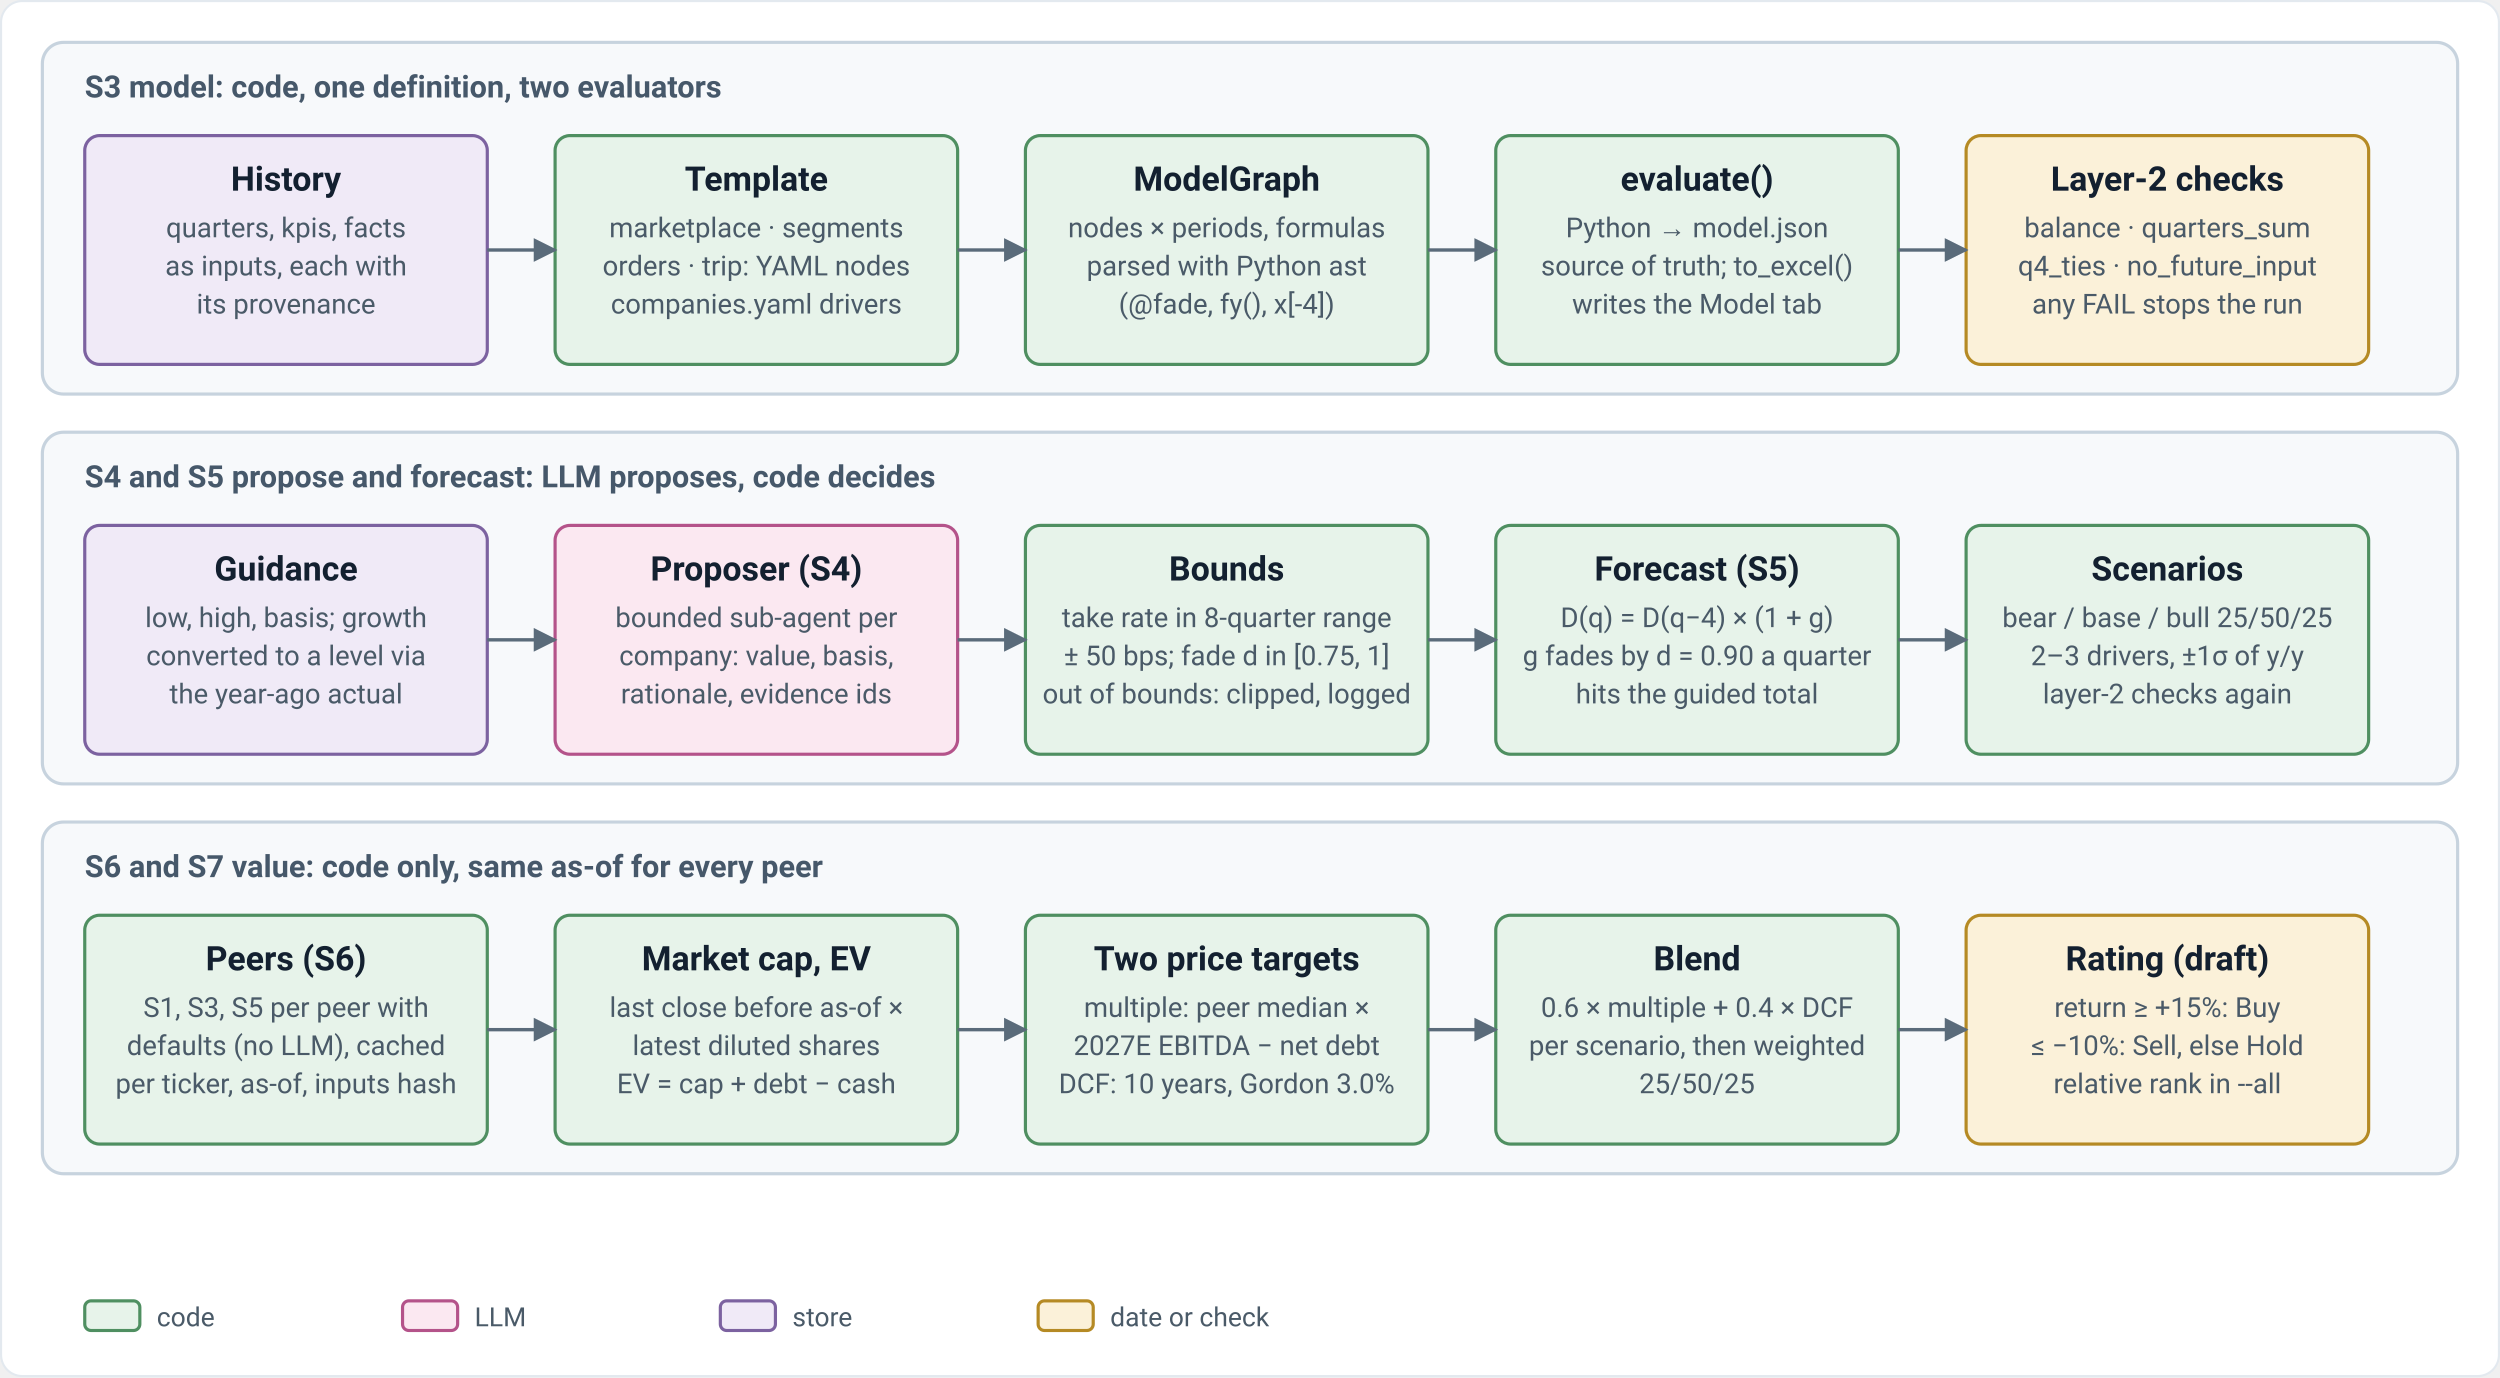
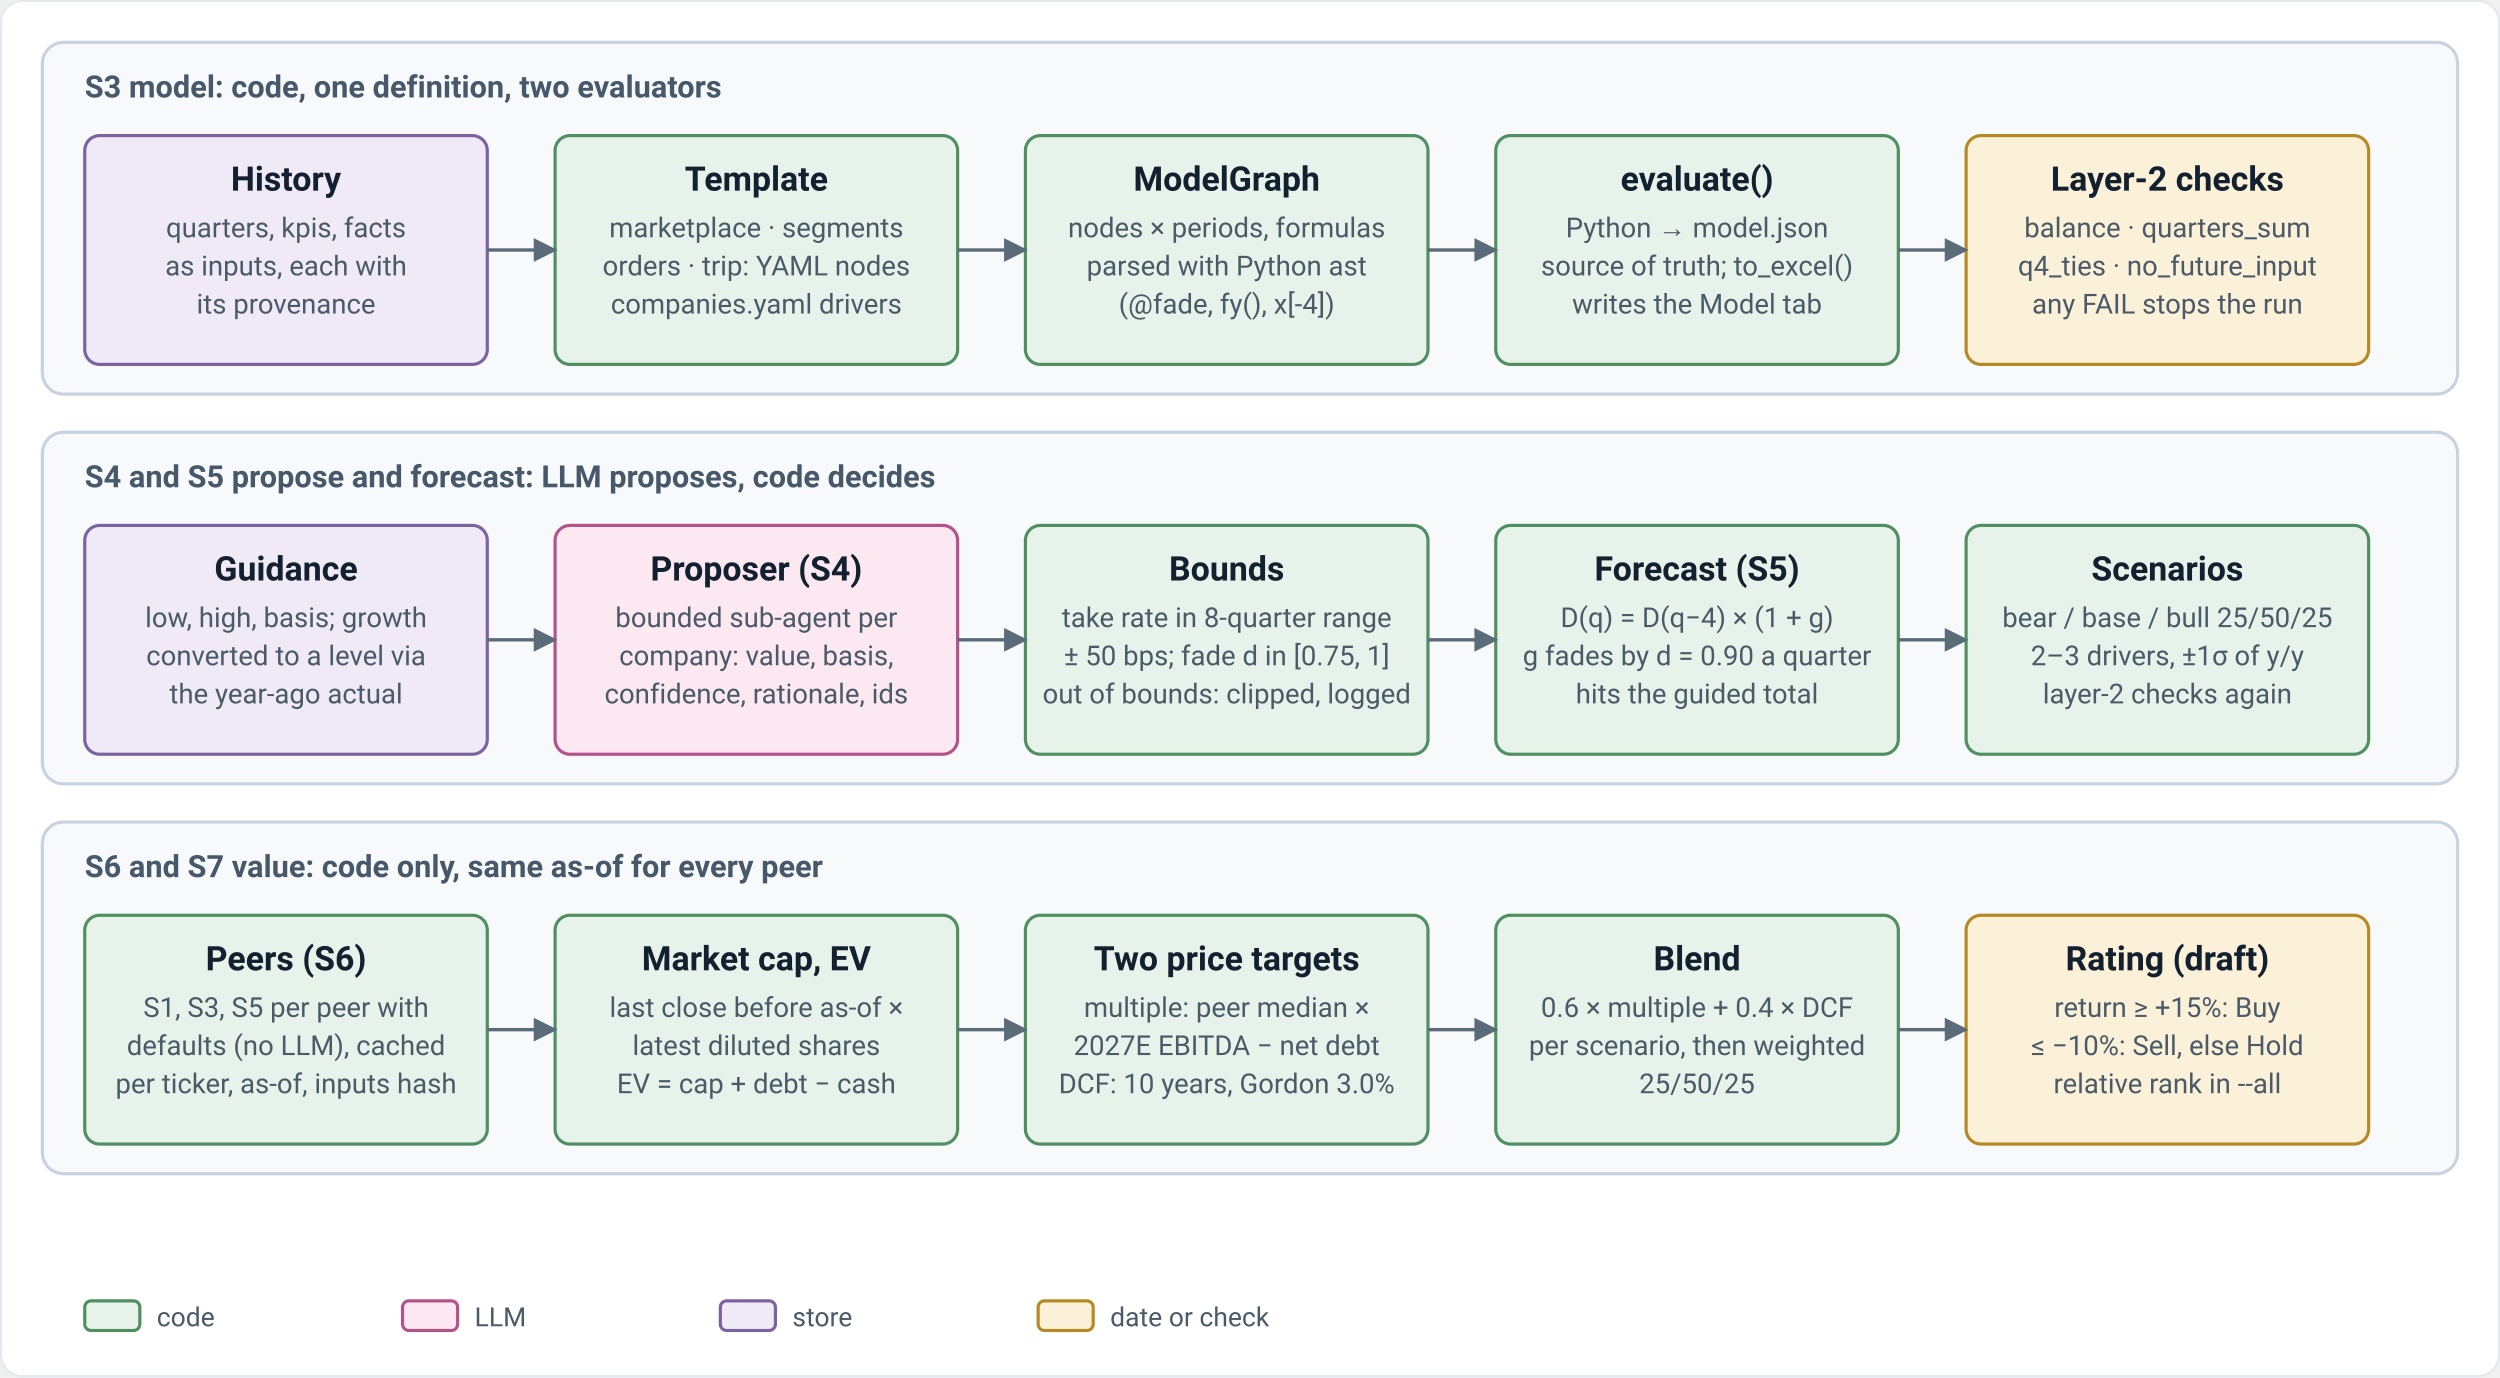
<svg xmlns="http://www.w3.org/2000/svg" width="1180" height="650" viewBox="0 0 1180 650" role="img" aria-labelledby="svgtitle svgdesc" font-family="system-ui, -apple-system, 'Segoe UI', Roboto, 'Helvetica Neue', Arial, sans-serif">
  <style>
    @media (prefers-color-scheme: dark) {
      .bg    { fill: #0f1419; stroke: #2b3540; }
      .panel { fill: #151c24; stroke: #3a4753; }
      .ext   { fill: #16283c; stroke: #6f9dc8; }
      .work  { fill: #16301f; stroke: #63ab77; }
      .llm   { fill: #3a1a2c; stroke: #d487b0; }
      .sink  { fill: #241b33; stroke: #a186c4; }
      .gate  { fill: #3a2f14; stroke: #d4a84a; }
      .name  { fill: #e6edf3; }
      .sub   { fill: #9fb0c0; }
      .ptitle{ fill: #93a4b4; }
      .edge  { stroke: #8496a6; }
      .elabel{ fill: #93a4b4; }
      #arrow &gt; path { fill: #8496a6; }
    }
  </style>
  <defs>
    <marker id="arrow" viewBox="0 0 10 10" refX="9" refY="5" markerWidth="7" markerHeight="7" orient="auto-start-reverse">
      <path d="M 0 0 L 10 5 L 0 10 z" fill="#5a6b7a" />
    </marker>
  </defs>
  <rect class="bg" x="0.5" y="0.5" width="1179" height="649" rx="10" fill="#ffffff" stroke="#e3e9ef" />
  <rect class="panel" x="20" y="20" width="1140" height="166" rx="10" fill="#f7f9fb" stroke="#c7d3de" stroke-width="1.5" />
  <text class="ptitle" x="40" y="46" font-size="14.5" font-weight="600" fill="#46586a">S3 model: code, one definition, two evaluators</text>
  <rect class="sink" x="40" y="64" width="190" height="108" rx="7" fill="#f0eaf7" stroke="#7c62a0" stroke-width="1.5" />
  <text class="name" x="135.0" y="90" text-anchor="middle" font-size="16" font-weight="600" fill="#132030">History</text>
  <text class="sub" x="135.0" y="112" text-anchor="middle" font-size="13" fill="#4a5a68">quarters, kpis, facts</text>
  <text class="sub" x="135.0" y="130" text-anchor="middle" font-size="13" fill="#4a5a68">as inputs, each with</text>
  <text class="sub" x="135.0" y="148" text-anchor="middle" font-size="13" fill="#4a5a68">its provenance</text>
  <rect class="work" x="262" y="64" width="190" height="108" rx="7" fill="#e7f3ea" stroke="#4f8f61" stroke-width="1.5" />
  <text class="name" x="357.0" y="90" text-anchor="middle" font-size="16" font-weight="600" fill="#132030">Template</text>
  <text class="sub" x="357.0" y="112" text-anchor="middle" font-size="13" fill="#4a5a68">marketplace · segments</text>
  <text class="sub" x="357.0" y="130" text-anchor="middle" font-size="13" fill="#4a5a68">orders · trip: YAML nodes</text>
  <text class="sub" x="357.0" y="148" text-anchor="middle" font-size="13" fill="#4a5a68">companies.yaml drivers</text>
  <rect class="work" x="484" y="64" width="190" height="108" rx="7" fill="#e7f3ea" stroke="#4f8f61" stroke-width="1.5" />
  <text class="name" x="579.0" y="90" text-anchor="middle" font-size="16" font-weight="600" fill="#132030">ModelGraph</text>
  <text class="sub" x="579.0" y="112" text-anchor="middle" font-size="13" fill="#4a5a68">nodes × periods, formulas</text>
  <text class="sub" x="579.0" y="130" text-anchor="middle" font-size="13" fill="#4a5a68">parsed with Python ast</text>
  <text class="sub" x="579.0" y="148" text-anchor="middle" font-size="13" fill="#4a5a68">(@fade, fy(), x[-4])</text>
  <rect class="work" x="706" y="64" width="190" height="108" rx="7" fill="#e7f3ea" stroke="#4f8f61" stroke-width="1.5" />
  <text class="name" x="801.0" y="90" text-anchor="middle" font-size="16" font-weight="600" fill="#132030">evaluate()</text>
  <text class="sub" x="801.0" y="112" text-anchor="middle" font-size="13" fill="#4a5a68">Python → model.json</text>
  <text class="sub" x="801.0" y="130" text-anchor="middle" font-size="13" fill="#4a5a68">source of truth; to_excel()</text>
  <text class="sub" x="801.0" y="148" text-anchor="middle" font-size="13" fill="#4a5a68">writes the Model tab</text>
  <rect class="gate" x="928" y="64" width="190" height="108" rx="7" fill="#fbf1d9" stroke="#b58a24" stroke-width="1.5" />
  <text class="name" x="1023.0" y="90" text-anchor="middle" font-size="16" font-weight="600" fill="#132030">Layer-2 checks</text>
  <text class="sub" x="1023.0" y="112" text-anchor="middle" font-size="13" fill="#4a5a68">balance · quarters_sum</text>
  <text class="sub" x="1023.0" y="130" text-anchor="middle" font-size="13" fill="#4a5a68">q4_ties · no_future_input</text>
  <text class="sub" x="1023.0" y="148" text-anchor="middle" font-size="13" fill="#4a5a68">any FAIL stops the run</text>
  <path class="edge" d="M 230 118.0 L 262 118.0" fill="none" stroke="#5a6b7a" stroke-width="1.6" marker-end="url(#arrow)" />
  <path class="edge" d="M 452 118.0 L 484 118.0" fill="none" stroke="#5a6b7a" stroke-width="1.6" marker-end="url(#arrow)" />
  <path class="edge" d="M 674 118.0 L 706 118.0" fill="none" stroke="#5a6b7a" stroke-width="1.6" marker-end="url(#arrow)" />
  <path class="edge" d="M 896 118.0 L 928 118.0" fill="none" stroke="#5a6b7a" stroke-width="1.6" marker-end="url(#arrow)" />
  <rect class="panel" x="20" y="204" width="1140" height="166" rx="10" fill="#f7f9fb" stroke="#c7d3de" stroke-width="1.5" />
  <text class="ptitle" x="40" y="230" font-size="14.5" font-weight="600" fill="#46586a">S4 and S5 propose and forecast: LLM proposes, code decides</text>
  <rect class="sink" x="40" y="248" width="190" height="108" rx="7" fill="#f0eaf7" stroke="#7c62a0" stroke-width="1.5" />
  <text class="name" x="135.0" y="274" text-anchor="middle" font-size="16" font-weight="600" fill="#132030">Guidance</text>
  <text class="sub" x="135.0" y="296" text-anchor="middle" font-size="13" fill="#4a5a68">low, high, basis; growth</text>
  <text class="sub" x="135.0" y="314" text-anchor="middle" font-size="13" fill="#4a5a68">converted to a level via</text>
  <text class="sub" x="135.0" y="332" text-anchor="middle" font-size="13" fill="#4a5a68">the year-ago actual</text>
  <rect class="llm" x="262" y="248" width="190" height="108" rx="7" fill="#fbe8f1" stroke="#b4538a" stroke-width="1.5" />
  <text class="name" x="357.0" y="274" text-anchor="middle" font-size="16" font-weight="600" fill="#132030">Proposer (S4)</text>
  <text class="sub" x="357.0" y="296" text-anchor="middle" font-size="13" fill="#4a5a68">bounded sub-agent per</text>
  <text class="sub" x="357.0" y="314" text-anchor="middle" font-size="13" fill="#4a5a68">company: value, basis,</text>
-   <text class="sub" x="357.0" y="332" text-anchor="middle" font-size="13" fill="#4a5a68">rationale, evidence ids</text>
+   <text class="sub" x="357.0" y="332" text-anchor="middle" font-size="13" fill="#4a5a68">confidence, rationale, ids</text>
  <rect class="work" x="484" y="248" width="190" height="108" rx="7" fill="#e7f3ea" stroke="#4f8f61" stroke-width="1.5" />
  <text class="name" x="579.0" y="274" text-anchor="middle" font-size="16" font-weight="600" fill="#132030">Bounds</text>
  <text class="sub" x="579.0" y="296" text-anchor="middle" font-size="13" fill="#4a5a68">take rate in 8-quarter range</text>
  <text class="sub" x="579.0" y="314" text-anchor="middle" font-size="13" fill="#4a5a68">± 50 bps; fade d in [0.75, 1]</text>
  <text class="sub" x="579.0" y="332" text-anchor="middle" font-size="13" fill="#4a5a68">out of bounds: clipped, logged</text>
  <rect class="work" x="706" y="248" width="190" height="108" rx="7" fill="#e7f3ea" stroke="#4f8f61" stroke-width="1.5" />
  <text class="name" x="801.0" y="274" text-anchor="middle" font-size="16" font-weight="600" fill="#132030">Forecast (S5)</text>
  <text class="sub" x="801.0" y="296" text-anchor="middle" font-size="13" fill="#4a5a68">D(q) = D(q−4) × (1 + g)</text>
  <text class="sub" x="801.0" y="314" text-anchor="middle" font-size="13" fill="#4a5a68">g fades by d = 0.90 a quarter</text>
  <text class="sub" x="801.0" y="332" text-anchor="middle" font-size="13" fill="#4a5a68">hits the guided total</text>
  <rect class="work" x="928" y="248" width="190" height="108" rx="7" fill="#e7f3ea" stroke="#4f8f61" stroke-width="1.5" />
  <text class="name" x="1023.0" y="274" text-anchor="middle" font-size="16" font-weight="600" fill="#132030">Scenarios</text>
  <text class="sub" x="1023.0" y="296" text-anchor="middle" font-size="13" fill="#4a5a68">bear / base / bull 25/50/25</text>
  <text class="sub" x="1023.0" y="314" text-anchor="middle" font-size="13" fill="#4a5a68">2–3 drivers, ±1σ of y/y</text>
  <text class="sub" x="1023.0" y="332" text-anchor="middle" font-size="13" fill="#4a5a68">layer-2 checks again</text>
  <path class="edge" d="M 230 302.0 L 262 302.0" fill="none" stroke="#5a6b7a" stroke-width="1.6" marker-end="url(#arrow)" />
  <path class="edge" d="M 452 302.0 L 484 302.0" fill="none" stroke="#5a6b7a" stroke-width="1.6" marker-end="url(#arrow)" />
  <path class="edge" d="M 674 302.0 L 706 302.0" fill="none" stroke="#5a6b7a" stroke-width="1.6" marker-end="url(#arrow)" />
  <path class="edge" d="M 896 302.0 L 928 302.0" fill="none" stroke="#5a6b7a" stroke-width="1.6" marker-end="url(#arrow)" />
  <rect class="panel" x="20" y="388" width="1140" height="166" rx="10" fill="#f7f9fb" stroke="#c7d3de" stroke-width="1.5" />
  <text class="ptitle" x="40" y="414" font-size="14.5" font-weight="600" fill="#46586a">S6 and S7 value: code only, same as-of for every peer</text>
  <rect class="work" x="40" y="432" width="190" height="108" rx="7" fill="#e7f3ea" stroke="#4f8f61" stroke-width="1.5" />
  <text class="name" x="135.0" y="458" text-anchor="middle" font-size="16" font-weight="600" fill="#132030">Peers (S6)</text>
  <text class="sub" x="135.0" y="480" text-anchor="middle" font-size="13" fill="#4a5a68">S1, S3, S5 per peer with</text>
  <text class="sub" x="135.0" y="498" text-anchor="middle" font-size="13" fill="#4a5a68">defaults (no LLM), cached</text>
  <text class="sub" x="135.0" y="516" text-anchor="middle" font-size="13" fill="#4a5a68">per ticker, as-of, inputs hash</text>
  <rect class="work" x="262" y="432" width="190" height="108" rx="7" fill="#e7f3ea" stroke="#4f8f61" stroke-width="1.5" />
  <text class="name" x="357.0" y="458" text-anchor="middle" font-size="16" font-weight="600" fill="#132030">Market cap, EV</text>
  <text class="sub" x="357.0" y="480" text-anchor="middle" font-size="13" fill="#4a5a68">last close before as-of ×</text>
  <text class="sub" x="357.0" y="498" text-anchor="middle" font-size="13" fill="#4a5a68">latest diluted shares</text>
  <text class="sub" x="357.0" y="516" text-anchor="middle" font-size="13" fill="#4a5a68">EV = cap + debt − cash</text>
  <rect class="work" x="484" y="432" width="190" height="108" rx="7" fill="#e7f3ea" stroke="#4f8f61" stroke-width="1.5" />
  <text class="name" x="579.0" y="458" text-anchor="middle" font-size="16" font-weight="600" fill="#132030">Two price targets</text>
  <text class="sub" x="579.0" y="480" text-anchor="middle" font-size="13" fill="#4a5a68">multiple: peer median ×</text>
  <text class="sub" x="579.0" y="498" text-anchor="middle" font-size="13" fill="#4a5a68">2027E EBITDA − net debt</text>
  <text class="sub" x="579.0" y="516" text-anchor="middle" font-size="13" fill="#4a5a68">DCF: 10 years, Gordon 3.0%</text>
  <rect class="work" x="706" y="432" width="190" height="108" rx="7" fill="#e7f3ea" stroke="#4f8f61" stroke-width="1.5" />
  <text class="name" x="801.0" y="458" text-anchor="middle" font-size="16" font-weight="600" fill="#132030">Blend</text>
  <text class="sub" x="801.0" y="480" text-anchor="middle" font-size="13" fill="#4a5a68">0.6 × multiple + 0.4 × DCF</text>
  <text class="sub" x="801.0" y="498" text-anchor="middle" font-size="13" fill="#4a5a68">per scenario, then weighted</text>
  <text class="sub" x="801.0" y="516" text-anchor="middle" font-size="13" fill="#4a5a68">25/50/25</text>
  <rect class="gate" x="928" y="432" width="190" height="108" rx="7" fill="#fbf1d9" stroke="#b58a24" stroke-width="1.5" />
  <text class="name" x="1023.0" y="458" text-anchor="middle" font-size="16" font-weight="600" fill="#132030">Rating (draft)</text>
  <text class="sub" x="1023.0" y="480" text-anchor="middle" font-size="13" fill="#4a5a68">return ≥ +15%: Buy</text>
  <text class="sub" x="1023.0" y="498" text-anchor="middle" font-size="13" fill="#4a5a68">≤ −10%: Sell, else Hold</text>
  <text class="sub" x="1023.0" y="516" text-anchor="middle" font-size="13" fill="#4a5a68">relative rank in --all</text>
  <path class="edge" d="M 230 486.0 L 262 486.0" fill="none" stroke="#5a6b7a" stroke-width="1.6" marker-end="url(#arrow)" />
  <path class="edge" d="M 452 486.0 L 484 486.0" fill="none" stroke="#5a6b7a" stroke-width="1.6" marker-end="url(#arrow)" />
  <path class="edge" d="M 674 486.0 L 706 486.0" fill="none" stroke="#5a6b7a" stroke-width="1.6" marker-end="url(#arrow)" />
  <path class="edge" d="M 896 486.0 L 928 486.0" fill="none" stroke="#5a6b7a" stroke-width="1.6" marker-end="url(#arrow)" />
  <rect class="work" x="40" y="614" width="26" height="14" rx="3" fill="#e7f3ea" stroke="#4f8f61" stroke-width="1.5" />
  <text class="sub" x="74" y="626" font-size="12.5" fill="#4a5a68">code</text>
  <rect class="llm" x="190" y="614" width="26" height="14" rx="3" fill="#fbe8f1" stroke="#b4538a" stroke-width="1.5" />
  <text class="sub" x="224" y="626" font-size="12.5" fill="#4a5a68">LLM</text>
  <rect class="sink" x="340" y="614" width="26" height="14" rx="3" fill="#f0eaf7" stroke="#7c62a0" stroke-width="1.5" />
  <text class="sub" x="374" y="626" font-size="12.5" fill="#4a5a68">store</text>
  <rect class="gate" x="490" y="614" width="26" height="14" rx="3" fill="#fbf1d9" stroke="#b58a24" stroke-width="1.5" />
  <text class="sub" x="524" y="626" font-size="12.5" fill="#4a5a68">date or check</text>
</svg>
